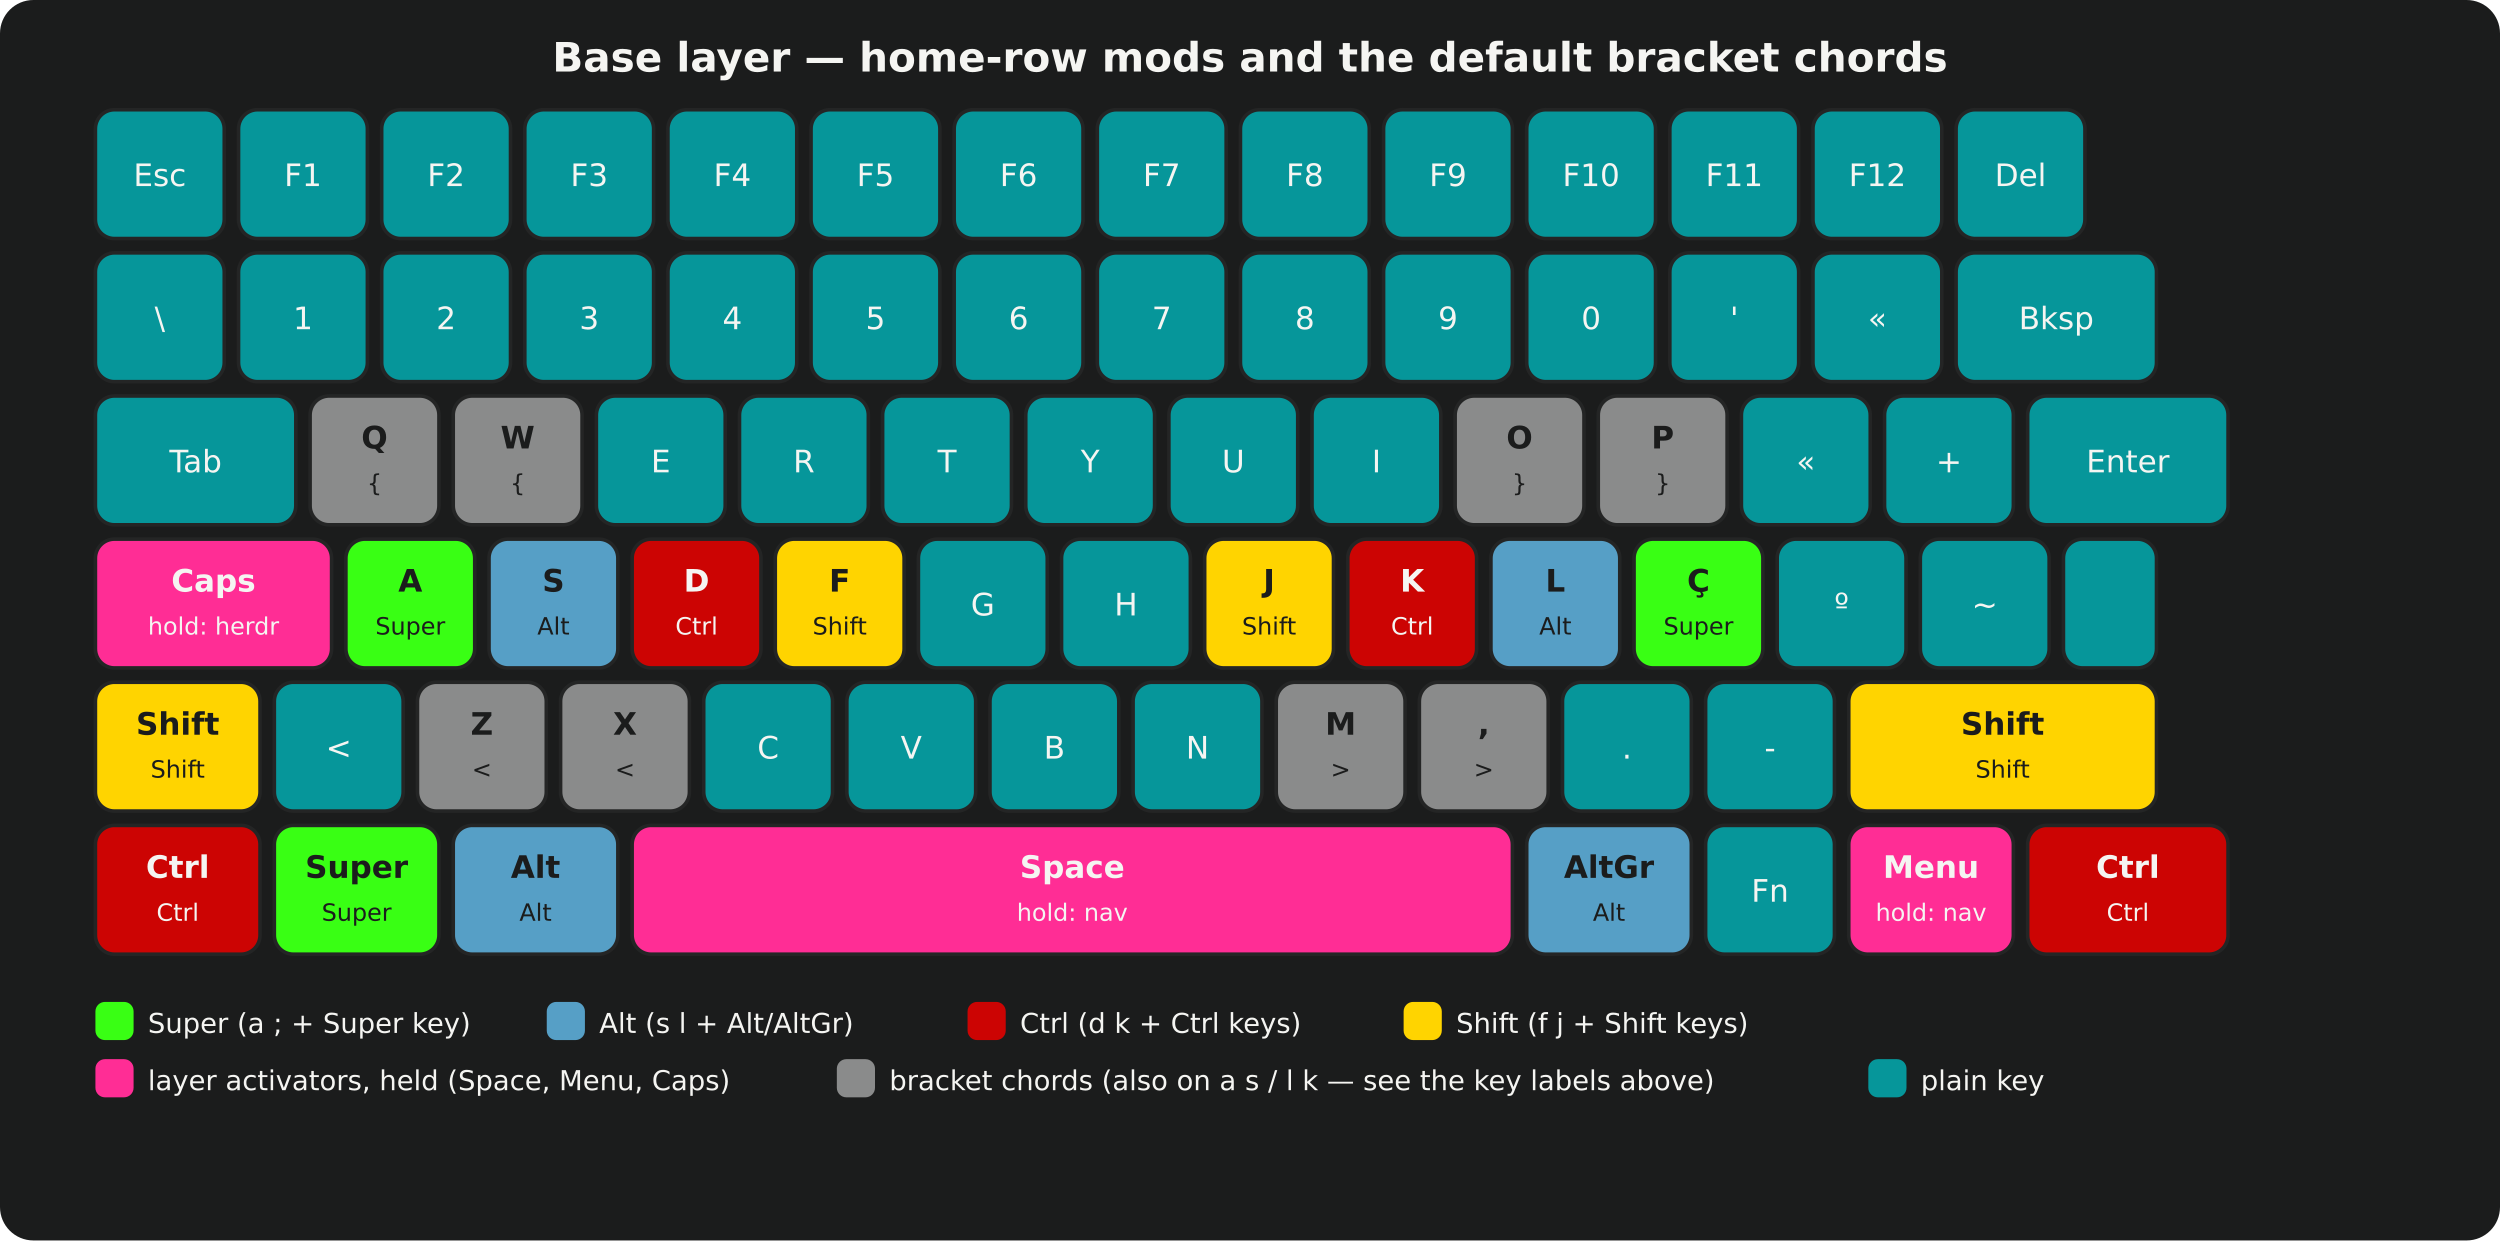
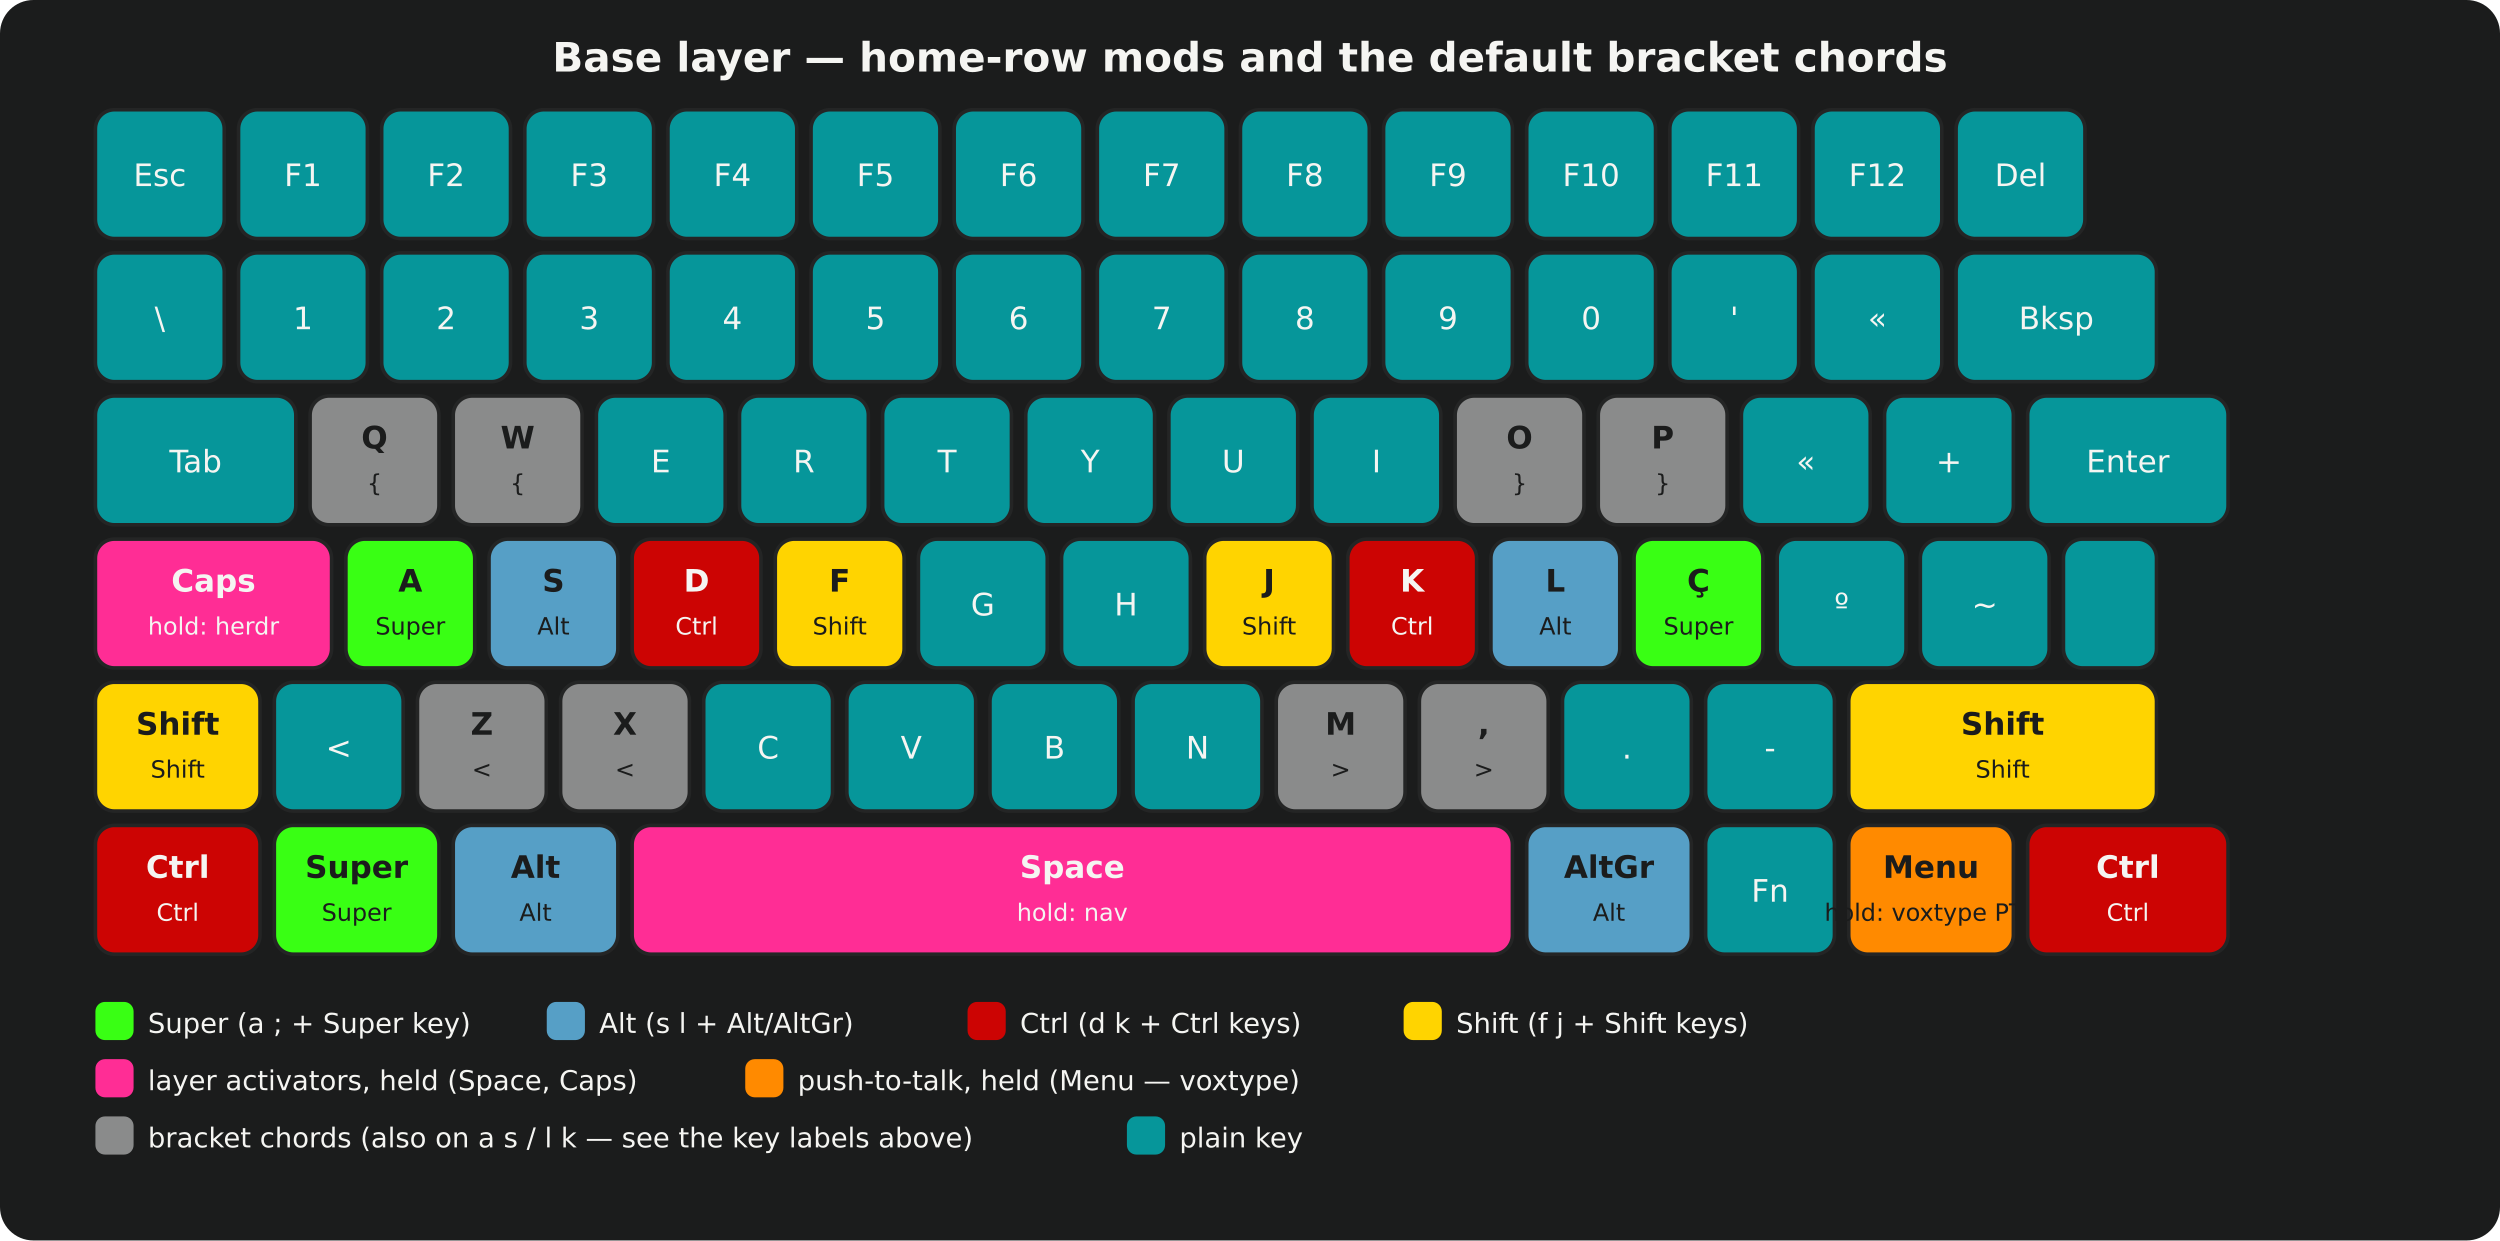
<svg xmlns="http://www.w3.org/2000/svg" width="1048" height="520" viewBox="0 0 1048 520" font-family="Ubuntu, DejaVu Sans, sans-serif">
  <rect width="1048" height="520" rx="14" fill="#1B1C1C" />
  <text x="524.0" y="30" text-anchor="middle" fill="#F5F5F2" font-size="17" font-weight="bold">Base layer — home-row mods and the default bracket chords</text>
  <rect x="40.0" y="46" width="54.0" height="54" rx="8" fill="#06969A" stroke="#242525" stroke-width="1.5" />
  <text x="67.0" y="78.0" text-anchor="middle" fill="#F5F5F2" font-size="13">Esc</text>
  <rect x="100.0" y="46" width="54.0" height="54" rx="8" fill="#06969A" stroke="#242525" stroke-width="1.5" />
  <text x="127.0" y="78.0" text-anchor="middle" fill="#F5F5F2" font-size="13">F1</text>
  <rect x="160.0" y="46" width="54.0" height="54" rx="8" fill="#06969A" stroke="#242525" stroke-width="1.5" />
  <text x="187.0" y="78.0" text-anchor="middle" fill="#F5F5F2" font-size="13">F2</text>
  <rect x="220.0" y="46" width="54.0" height="54" rx="8" fill="#06969A" stroke="#242525" stroke-width="1.5" />
  <text x="247.0" y="78.0" text-anchor="middle" fill="#F5F5F2" font-size="13">F3</text>
  <rect x="280.0" y="46" width="54.0" height="54" rx="8" fill="#06969A" stroke="#242525" stroke-width="1.5" />
  <text x="307.0" y="78.0" text-anchor="middle" fill="#F5F5F2" font-size="13">F4</text>
  <rect x="340.0" y="46" width="54.0" height="54" rx="8" fill="#06969A" stroke="#242525" stroke-width="1.5" />
  <text x="367.0" y="78.0" text-anchor="middle" fill="#F5F5F2" font-size="13">F5</text>
  <rect x="400.0" y="46" width="54.0" height="54" rx="8" fill="#06969A" stroke="#242525" stroke-width="1.5" />
  <text x="427.0" y="78.0" text-anchor="middle" fill="#F5F5F2" font-size="13">F6</text>
  <rect x="460.0" y="46" width="54.0" height="54" rx="8" fill="#06969A" stroke="#242525" stroke-width="1.5" />
  <text x="487.0" y="78.0" text-anchor="middle" fill="#F5F5F2" font-size="13">F7</text>
  <rect x="520.0" y="46" width="54.0" height="54" rx="8" fill="#06969A" stroke="#242525" stroke-width="1.5" />
  <text x="547.0" y="78.0" text-anchor="middle" fill="#F5F5F2" font-size="13">F8</text>
  <rect x="580.0" y="46" width="54.0" height="54" rx="8" fill="#06969A" stroke="#242525" stroke-width="1.5" />
  <text x="607.0" y="78.0" text-anchor="middle" fill="#F5F5F2" font-size="13">F9</text>
  <rect x="640.0" y="46" width="54.0" height="54" rx="8" fill="#06969A" stroke="#242525" stroke-width="1.5" />
  <text x="667.0" y="78.0" text-anchor="middle" fill="#F5F5F2" font-size="13">F10</text>
  <rect x="700.0" y="46" width="54.0" height="54" rx="8" fill="#06969A" stroke="#242525" stroke-width="1.5" />
  <text x="727.0" y="78.0" text-anchor="middle" fill="#F5F5F2" font-size="13">F11</text>
  <rect x="760.0" y="46" width="54.0" height="54" rx="8" fill="#06969A" stroke="#242525" stroke-width="1.5" />
  <text x="787.0" y="78.0" text-anchor="middle" fill="#F5F5F2" font-size="13">F12</text>
  <rect x="820.0" y="46" width="54.0" height="54" rx="8" fill="#06969A" stroke="#242525" stroke-width="1.5" />
  <text x="847.0" y="78.0" text-anchor="middle" fill="#F5F5F2" font-size="13">Del</text>
  <rect x="40.0" y="106" width="54.0" height="54" rx="8" fill="#06969A" stroke="#242525" stroke-width="1.5" />
  <text x="67.0" y="138.0" text-anchor="middle" fill="#F5F5F2" font-size="13">\</text>
  <rect x="100.0" y="106" width="54.0" height="54" rx="8" fill="#06969A" stroke="#242525" stroke-width="1.5" />
  <text x="127.0" y="138.0" text-anchor="middle" fill="#F5F5F2" font-size="13">1</text>
  <rect x="160.0" y="106" width="54.0" height="54" rx="8" fill="#06969A" stroke="#242525" stroke-width="1.5" />
  <text x="187.0" y="138.0" text-anchor="middle" fill="#F5F5F2" font-size="13">2</text>
  <rect x="220.0" y="106" width="54.0" height="54" rx="8" fill="#06969A" stroke="#242525" stroke-width="1.5" />
  <text x="247.0" y="138.0" text-anchor="middle" fill="#F5F5F2" font-size="13">3</text>
  <rect x="280.0" y="106" width="54.0" height="54" rx="8" fill="#06969A" stroke="#242525" stroke-width="1.5" />
  <text x="307.0" y="138.0" text-anchor="middle" fill="#F5F5F2" font-size="13">4</text>
  <rect x="340.0" y="106" width="54.0" height="54" rx="8" fill="#06969A" stroke="#242525" stroke-width="1.5" />
  <text x="367.0" y="138.0" text-anchor="middle" fill="#F5F5F2" font-size="13">5</text>
  <rect x="400.0" y="106" width="54.0" height="54" rx="8" fill="#06969A" stroke="#242525" stroke-width="1.5" />
  <text x="427.0" y="138.0" text-anchor="middle" fill="#F5F5F2" font-size="13">6</text>
  <rect x="460.0" y="106" width="54.0" height="54" rx="8" fill="#06969A" stroke="#242525" stroke-width="1.5" />
  <text x="487.0" y="138.0" text-anchor="middle" fill="#F5F5F2" font-size="13">7</text>
  <rect x="520.0" y="106" width="54.0" height="54" rx="8" fill="#06969A" stroke="#242525" stroke-width="1.5" />
  <text x="547.0" y="138.0" text-anchor="middle" fill="#F5F5F2" font-size="13">8</text>
  <rect x="580.0" y="106" width="54.0" height="54" rx="8" fill="#06969A" stroke="#242525" stroke-width="1.5" />
  <text x="607.0" y="138.0" text-anchor="middle" fill="#F5F5F2" font-size="13">9</text>
  <rect x="640.0" y="106" width="54.0" height="54" rx="8" fill="#06969A" stroke="#242525" stroke-width="1.5" />
  <text x="667.0" y="138.0" text-anchor="middle" fill="#F5F5F2" font-size="13">0</text>
  <rect x="700.0" y="106" width="54.0" height="54" rx="8" fill="#06969A" stroke="#242525" stroke-width="1.5" />
  <text x="727.0" y="138.0" text-anchor="middle" fill="#F5F5F2" font-size="13">'</text>
  <rect x="760.0" y="106" width="54.0" height="54" rx="8" fill="#06969A" stroke="#242525" stroke-width="1.5" />
  <text x="787.0" y="138.0" text-anchor="middle" fill="#F5F5F2" font-size="13">«</text>
  <rect x="820.0" y="106" width="84.0" height="54" rx="8" fill="#06969A" stroke="#242525" stroke-width="1.5" />
  <text x="862.0" y="138.0" text-anchor="middle" fill="#F5F5F2" font-size="13">Bksp</text>
  <rect x="40.0" y="166" width="84.0" height="54" rx="8" fill="#06969A" stroke="#242525" stroke-width="1.5" />
  <text x="82.0" y="198.0" text-anchor="middle" fill="#F5F5F2" font-size="13">Tab</text>
  <rect x="130.0" y="166" width="54.0" height="54" rx="8" fill="#8A8B8B" stroke="#242525" stroke-width="1.5" />
  <text x="157.0" y="188" text-anchor="middle" fill="#1B1C1C" font-size="13" font-weight="bold">Q</text>
  <text x="157.0" y="206" text-anchor="middle" fill="#1B1C1C" font-size="10">{</text>
  <rect x="190.0" y="166" width="54.0" height="54" rx="8" fill="#8A8B8B" stroke="#242525" stroke-width="1.5" />
  <text x="217.0" y="188" text-anchor="middle" fill="#1B1C1C" font-size="13" font-weight="bold">W</text>
  <text x="217.0" y="206" text-anchor="middle" fill="#1B1C1C" font-size="10">{</text>
  <rect x="250.0" y="166" width="54.0" height="54" rx="8" fill="#06969A" stroke="#242525" stroke-width="1.5" />
  <text x="277.0" y="198.0" text-anchor="middle" fill="#F5F5F2" font-size="13">E</text>
  <rect x="310.0" y="166" width="54.0" height="54" rx="8" fill="#06969A" stroke="#242525" stroke-width="1.5" />
  <text x="337.0" y="198.0" text-anchor="middle" fill="#F5F5F2" font-size="13">R</text>
  <rect x="370.0" y="166" width="54.0" height="54" rx="8" fill="#06969A" stroke="#242525" stroke-width="1.5" />
  <text x="397.0" y="198.0" text-anchor="middle" fill="#F5F5F2" font-size="13">T</text>
  <rect x="430.0" y="166" width="54.0" height="54" rx="8" fill="#06969A" stroke="#242525" stroke-width="1.5" />
  <text x="457.0" y="198.0" text-anchor="middle" fill="#F5F5F2" font-size="13">Y</text>
  <rect x="490.0" y="166" width="54.0" height="54" rx="8" fill="#06969A" stroke="#242525" stroke-width="1.5" />
  <text x="517.0" y="198.0" text-anchor="middle" fill="#F5F5F2" font-size="13">U</text>
  <rect x="550.0" y="166" width="54.0" height="54" rx="8" fill="#06969A" stroke="#242525" stroke-width="1.5" />
  <text x="577.0" y="198.0" text-anchor="middle" fill="#F5F5F2" font-size="13">I</text>
  <rect x="610.0" y="166" width="54.0" height="54" rx="8" fill="#8A8B8B" stroke="#242525" stroke-width="1.5" />
  <text x="637.0" y="188" text-anchor="middle" fill="#1B1C1C" font-size="13" font-weight="bold">O</text>
  <text x="637.0" y="206" text-anchor="middle" fill="#1B1C1C" font-size="10">}</text>
  <rect x="670.0" y="166" width="54.0" height="54" rx="8" fill="#8A8B8B" stroke="#242525" stroke-width="1.5" />
  <text x="697.0" y="188" text-anchor="middle" fill="#1B1C1C" font-size="13" font-weight="bold">P</text>
  <text x="697.0" y="206" text-anchor="middle" fill="#1B1C1C" font-size="10">}</text>
  <rect x="730.0" y="166" width="54.0" height="54" rx="8" fill="#06969A" stroke="#242525" stroke-width="1.5" />
  <text x="757.0" y="198.0" text-anchor="middle" fill="#F5F5F2" font-size="13">«</text>
  <rect x="790.0" y="166" width="54.0" height="54" rx="8" fill="#06969A" stroke="#242525" stroke-width="1.5" />
  <text x="817.0" y="198.0" text-anchor="middle" fill="#F5F5F2" font-size="13">+</text>
  <rect x="850.0" y="166" width="84.0" height="54" rx="8" fill="#06969A" stroke="#242525" stroke-width="1.5" />
  <text x="892.0" y="198.0" text-anchor="middle" fill="#F5F5F2" font-size="13">Enter</text>
  <rect x="40.0" y="226" width="99.0" height="54" rx="8" fill="#FF2D95" stroke="#242525" stroke-width="1.5" />
  <text x="89.5" y="248" text-anchor="middle" fill="#F5F5F2" font-size="13" font-weight="bold">Caps</text>
  <text x="89.5" y="266" text-anchor="middle" fill="#F5F5F2" font-size="10">hold: herdr</text>
  <rect x="145.0" y="226" width="54.0" height="54" rx="8" fill="#39FF14" stroke="#242525" stroke-width="1.5" />
  <text x="172.0" y="248" text-anchor="middle" fill="#1B1C1C" font-size="13" font-weight="bold">A</text>
  <text x="172.0" y="266" text-anchor="middle" fill="#1B1C1C" font-size="10">Super</text>
  <rect x="205.0" y="226" width="54.0" height="54" rx="8" fill="#569FC6" stroke="#242525" stroke-width="1.5" />
  <text x="232.0" y="248" text-anchor="middle" fill="#1B1C1C" font-size="13" font-weight="bold">S</text>
  <text x="232.0" y="266" text-anchor="middle" fill="#1B1C1C" font-size="10">Alt</text>
  <rect x="265.0" y="226" width="54.0" height="54" rx="8" fill="#CC0403" stroke="#242525" stroke-width="1.5" />
  <text x="292.0" y="248" text-anchor="middle" fill="#F5F5F2" font-size="13" font-weight="bold">D</text>
  <text x="292.0" y="266" text-anchor="middle" fill="#F5F5F2" font-size="10">Ctrl</text>
  <rect x="325.0" y="226" width="54.0" height="54" rx="8" fill="#FFD400" stroke="#242525" stroke-width="1.5" />
  <text x="352.0" y="248" text-anchor="middle" fill="#1B1C1C" font-size="13" font-weight="bold">F</text>
  <text x="352.0" y="266" text-anchor="middle" fill="#1B1C1C" font-size="10">Shift</text>
  <rect x="385.0" y="226" width="54.0" height="54" rx="8" fill="#06969A" stroke="#242525" stroke-width="1.5" />
  <text x="412.0" y="258.0" text-anchor="middle" fill="#F5F5F2" font-size="13">G</text>
  <rect x="445.0" y="226" width="54.0" height="54" rx="8" fill="#06969A" stroke="#242525" stroke-width="1.5" />
  <text x="472.0" y="258.0" text-anchor="middle" fill="#F5F5F2" font-size="13">H</text>
  <rect x="505.0" y="226" width="54.0" height="54" rx="8" fill="#FFD400" stroke="#242525" stroke-width="1.5" />
  <text x="532.0" y="248" text-anchor="middle" fill="#1B1C1C" font-size="13" font-weight="bold">J</text>
  <text x="532.0" y="266" text-anchor="middle" fill="#1B1C1C" font-size="10">Shift</text>
  <rect x="565.0" y="226" width="54.0" height="54" rx="8" fill="#CC0403" stroke="#242525" stroke-width="1.5" />
  <text x="592.0" y="248" text-anchor="middle" fill="#F5F5F2" font-size="13" font-weight="bold">K</text>
  <text x="592.0" y="266" text-anchor="middle" fill="#F5F5F2" font-size="10">Ctrl</text>
  <rect x="625.0" y="226" width="54.0" height="54" rx="8" fill="#569FC6" stroke="#242525" stroke-width="1.5" />
  <text x="652.0" y="248" text-anchor="middle" fill="#1B1C1C" font-size="13" font-weight="bold">L</text>
  <text x="652.0" y="266" text-anchor="middle" fill="#1B1C1C" font-size="10">Alt</text>
  <rect x="685.0" y="226" width="54.0" height="54" rx="8" fill="#39FF14" stroke="#242525" stroke-width="1.5" />
  <text x="712.0" y="248" text-anchor="middle" fill="#1B1C1C" font-size="13" font-weight="bold">Ç</text>
  <text x="712.0" y="266" text-anchor="middle" fill="#1B1C1C" font-size="10">Super</text>
  <rect x="745.0" y="226" width="54.0" height="54" rx="8" fill="#06969A" stroke="#242525" stroke-width="1.5" />
  <text x="772.0" y="258.0" text-anchor="middle" fill="#F5F5F2" font-size="13">º</text>
  <rect x="805.0" y="226" width="54.0" height="54" rx="8" fill="#06969A" stroke="#242525" stroke-width="1.5" />
  <text x="832.0" y="258.0" text-anchor="middle" fill="#F5F5F2" font-size="13">~</text>
  <rect x="865.0" y="226" width="39.0" height="54" rx="8" fill="#06969A" stroke="#242525" stroke-width="1.5" />
  <text x="884.5" y="258.0" text-anchor="middle" fill="#F5F5F2" font-size="13" />
  <rect x="40.0" y="286" width="69.0" height="54" rx="8" fill="#FFD400" stroke="#242525" stroke-width="1.5" />
  <text x="74.5" y="308" text-anchor="middle" fill="#1B1C1C" font-size="13" font-weight="bold">Shift</text>
  <text x="74.5" y="326" text-anchor="middle" fill="#1B1C1C" font-size="10">Shift</text>
  <rect x="115.0" y="286" width="54.0" height="54" rx="8" fill="#06969A" stroke="#242525" stroke-width="1.5" />
  <text x="142.0" y="318.0" text-anchor="middle" fill="#F5F5F2" font-size="13">&lt;</text>
  <rect x="175.0" y="286" width="54.0" height="54" rx="8" fill="#8A8B8B" stroke="#242525" stroke-width="1.5" />
  <text x="202.0" y="308" text-anchor="middle" fill="#1B1C1C" font-size="13" font-weight="bold">Z</text>
  <text x="202.0" y="326" text-anchor="middle" fill="#1B1C1C" font-size="10">&lt;</text>
  <rect x="235.0" y="286" width="54.0" height="54" rx="8" fill="#8A8B8B" stroke="#242525" stroke-width="1.5" />
  <text x="262.0" y="308" text-anchor="middle" fill="#1B1C1C" font-size="13" font-weight="bold">X</text>
  <text x="262.0" y="326" text-anchor="middle" fill="#1B1C1C" font-size="10">&lt;</text>
  <rect x="295.0" y="286" width="54.0" height="54" rx="8" fill="#06969A" stroke="#242525" stroke-width="1.5" />
  <text x="322.0" y="318.0" text-anchor="middle" fill="#F5F5F2" font-size="13">C</text>
  <rect x="355.0" y="286" width="54.0" height="54" rx="8" fill="#06969A" stroke="#242525" stroke-width="1.5" />
  <text x="382.0" y="318.0" text-anchor="middle" fill="#F5F5F2" font-size="13">V</text>
  <rect x="415.0" y="286" width="54.0" height="54" rx="8" fill="#06969A" stroke="#242525" stroke-width="1.5" />
  <text x="442.0" y="318.0" text-anchor="middle" fill="#F5F5F2" font-size="13">B</text>
  <rect x="475.0" y="286" width="54.0" height="54" rx="8" fill="#06969A" stroke="#242525" stroke-width="1.5" />
  <text x="502.0" y="318.0" text-anchor="middle" fill="#F5F5F2" font-size="13">N</text>
  <rect x="535.0" y="286" width="54.0" height="54" rx="8" fill="#8A8B8B" stroke="#242525" stroke-width="1.5" />
  <text x="562.0" y="308" text-anchor="middle" fill="#1B1C1C" font-size="13" font-weight="bold">M</text>
  <text x="562.0" y="326" text-anchor="middle" fill="#1B1C1C" font-size="10">&gt;</text>
  <rect x="595.0" y="286" width="54.0" height="54" rx="8" fill="#8A8B8B" stroke="#242525" stroke-width="1.5" />
  <text x="622.0" y="308" text-anchor="middle" fill="#1B1C1C" font-size="13" font-weight="bold">,</text>
  <text x="622.0" y="326" text-anchor="middle" fill="#1B1C1C" font-size="10">&gt;</text>
  <rect x="655.0" y="286" width="54.0" height="54" rx="8" fill="#06969A" stroke="#242525" stroke-width="1.5" />
  <text x="682.0" y="318.0" text-anchor="middle" fill="#F5F5F2" font-size="13">.</text>
  <rect x="715.0" y="286" width="54.0" height="54" rx="8" fill="#06969A" stroke="#242525" stroke-width="1.5" />
  <text x="742.0" y="318.0" text-anchor="middle" fill="#F5F5F2" font-size="13">-</text>
  <rect x="775.0" y="286" width="129.0" height="54" rx="8" fill="#FFD400" stroke="#242525" stroke-width="1.5" />
  <text x="839.5" y="308" text-anchor="middle" fill="#1B1C1C" font-size="13" font-weight="bold">Shift</text>
  <text x="839.5" y="326" text-anchor="middle" fill="#1B1C1C" font-size="10">Shift</text>
  <rect x="40.0" y="346" width="69.0" height="54" rx="8" fill="#CC0403" stroke="#242525" stroke-width="1.5" />
  <text x="74.5" y="368" text-anchor="middle" fill="#F5F5F2" font-size="13" font-weight="bold">Ctrl</text>
  <text x="74.5" y="386" text-anchor="middle" fill="#F5F5F2" font-size="10">Ctrl</text>
  <rect x="115.0" y="346" width="69.0" height="54" rx="8" fill="#39FF14" stroke="#242525" stroke-width="1.5" />
  <text x="149.5" y="368" text-anchor="middle" fill="#1B1C1C" font-size="13" font-weight="bold">Super</text>
  <text x="149.5" y="386" text-anchor="middle" fill="#1B1C1C" font-size="10">Super</text>
  <rect x="190.0" y="346" width="69.0" height="54" rx="8" fill="#569FC6" stroke="#242525" stroke-width="1.5" />
  <text x="224.5" y="368" text-anchor="middle" fill="#1B1C1C" font-size="13" font-weight="bold">Alt</text>
  <text x="224.5" y="386" text-anchor="middle" fill="#1B1C1C" font-size="10">Alt</text>
  <rect x="265.0" y="346" width="369.0" height="54" rx="8" fill="#FF2D95" stroke="#242525" stroke-width="1.5" />
  <text x="449.5" y="368" text-anchor="middle" fill="#F5F5F2" font-size="13" font-weight="bold">Space</text>
  <text x="449.5" y="386" text-anchor="middle" fill="#F5F5F2" font-size="10">hold: nav</text>
  <rect x="640.0" y="346" width="69.0" height="54" rx="8" fill="#569FC6" stroke="#242525" stroke-width="1.5" />
  <text x="674.5" y="368" text-anchor="middle" fill="#1B1C1C" font-size="13" font-weight="bold">AltGr</text>
  <text x="674.5" y="386" text-anchor="middle" fill="#1B1C1C" font-size="10">Alt</text>
  <rect x="715.0" y="346" width="54.0" height="54" rx="8" fill="#06969A" stroke="#242525" stroke-width="1.5" />
  <text x="742.0" y="378.0" text-anchor="middle" fill="#F5F5F2" font-size="13">Fn</text>
-   <rect x="775.0" y="346" width="69.0" height="54" rx="8" fill="#FF2D95" stroke="#242525" stroke-width="1.5" />
-   <text x="809.5" y="368" text-anchor="middle" fill="#F5F5F2" font-size="13" font-weight="bold">Menu</text>
-   <text x="809.5" y="386" text-anchor="middle" fill="#F5F5F2" font-size="10">hold: nav</text>
+   <rect x="775.0" y="346" width="69.0" height="54" rx="8" fill="#FF8A00" stroke="#242525" stroke-width="1.5" />
+   <text x="809.5" y="368" text-anchor="middle" fill="#1B1C1C" font-size="13" font-weight="bold">Menu</text>
+   <text x="809.5" y="386" text-anchor="middle" fill="#1B1C1C" font-size="10">hold: voxtype PTT</text>
  <rect x="850.0" y="346" width="84.0" height="54" rx="8" fill="#CC0403" stroke="#242525" stroke-width="1.5" />
  <text x="892.0" y="368" text-anchor="middle" fill="#F5F5F2" font-size="13" font-weight="bold">Ctrl</text>
  <text x="892.0" y="386" text-anchor="middle" fill="#F5F5F2" font-size="10">Ctrl</text>
  <rect x="40.0" y="420" width="16" height="16" rx="4" fill="#39FF14" />
  <text x="62.0" y="433" fill="#F5F5F2" font-size="11.5">Super (a ; + Super key)</text>
  <rect x="229.2" y="420" width="16" height="16" rx="4" fill="#569FC6" />
  <text x="251.2" y="433" fill="#F5F5F2" font-size="11.5">Alt (s l + Alt/AltGr)</text>
  <rect x="405.6" y="420" width="16" height="16" rx="4" fill="#CC0403" />
  <text x="427.6" y="433" fill="#F5F5F2" font-size="11.5">Ctrl (d k + Ctrl keys)</text>
  <rect x="588.4" y="420" width="16" height="16" rx="4" fill="#FFD400" />
  <text x="610.4" y="433" fill="#F5F5F2" font-size="11.5">Shift (f j + Shift keys)</text>
  <rect x="40.0" y="444" width="16" height="16" rx="4" fill="#FF2D95" />
-   <text x="62.0" y="457" fill="#F5F5F2" font-size="11.5">layer activators, held (Space, Menu, Caps)</text>
-   <rect x="350.8" y="444" width="16" height="16" rx="4" fill="#8A8B8B" />
-   <text x="372.8" y="457" fill="#F5F5F2" font-size="11.5">bracket chords (also on a s / l k — see the key labels above)</text>
-   <rect x="783.2" y="444" width="16" height="16" rx="4" fill="#06969A" />
-   <text x="805.2" y="457" fill="#F5F5F2" font-size="11.5">plain key</text>
+   <text x="62.0" y="457" fill="#F5F5F2" font-size="11.5">layer activators, held (Space, Caps)</text>
+   <rect x="312.4" y="444" width="16" height="16" rx="4" fill="#FF8A00" />
+   <text x="334.4" y="457" fill="#F5F5F2" font-size="11.5">push-to-talk, held (Menu — voxtype)</text>
+   <rect x="40.0" y="468" width="16" height="16" rx="4" fill="#8A8B8B" />
+   <text x="62.0" y="481" fill="#F5F5F2" font-size="11.5">bracket chords (also on a s / l k — see the key labels above)</text>
+   <rect x="472.4" y="468" width="16" height="16" rx="4" fill="#06969A" />
+   <text x="494.4" y="481" fill="#F5F5F2" font-size="11.5">plain key</text>
</svg>
